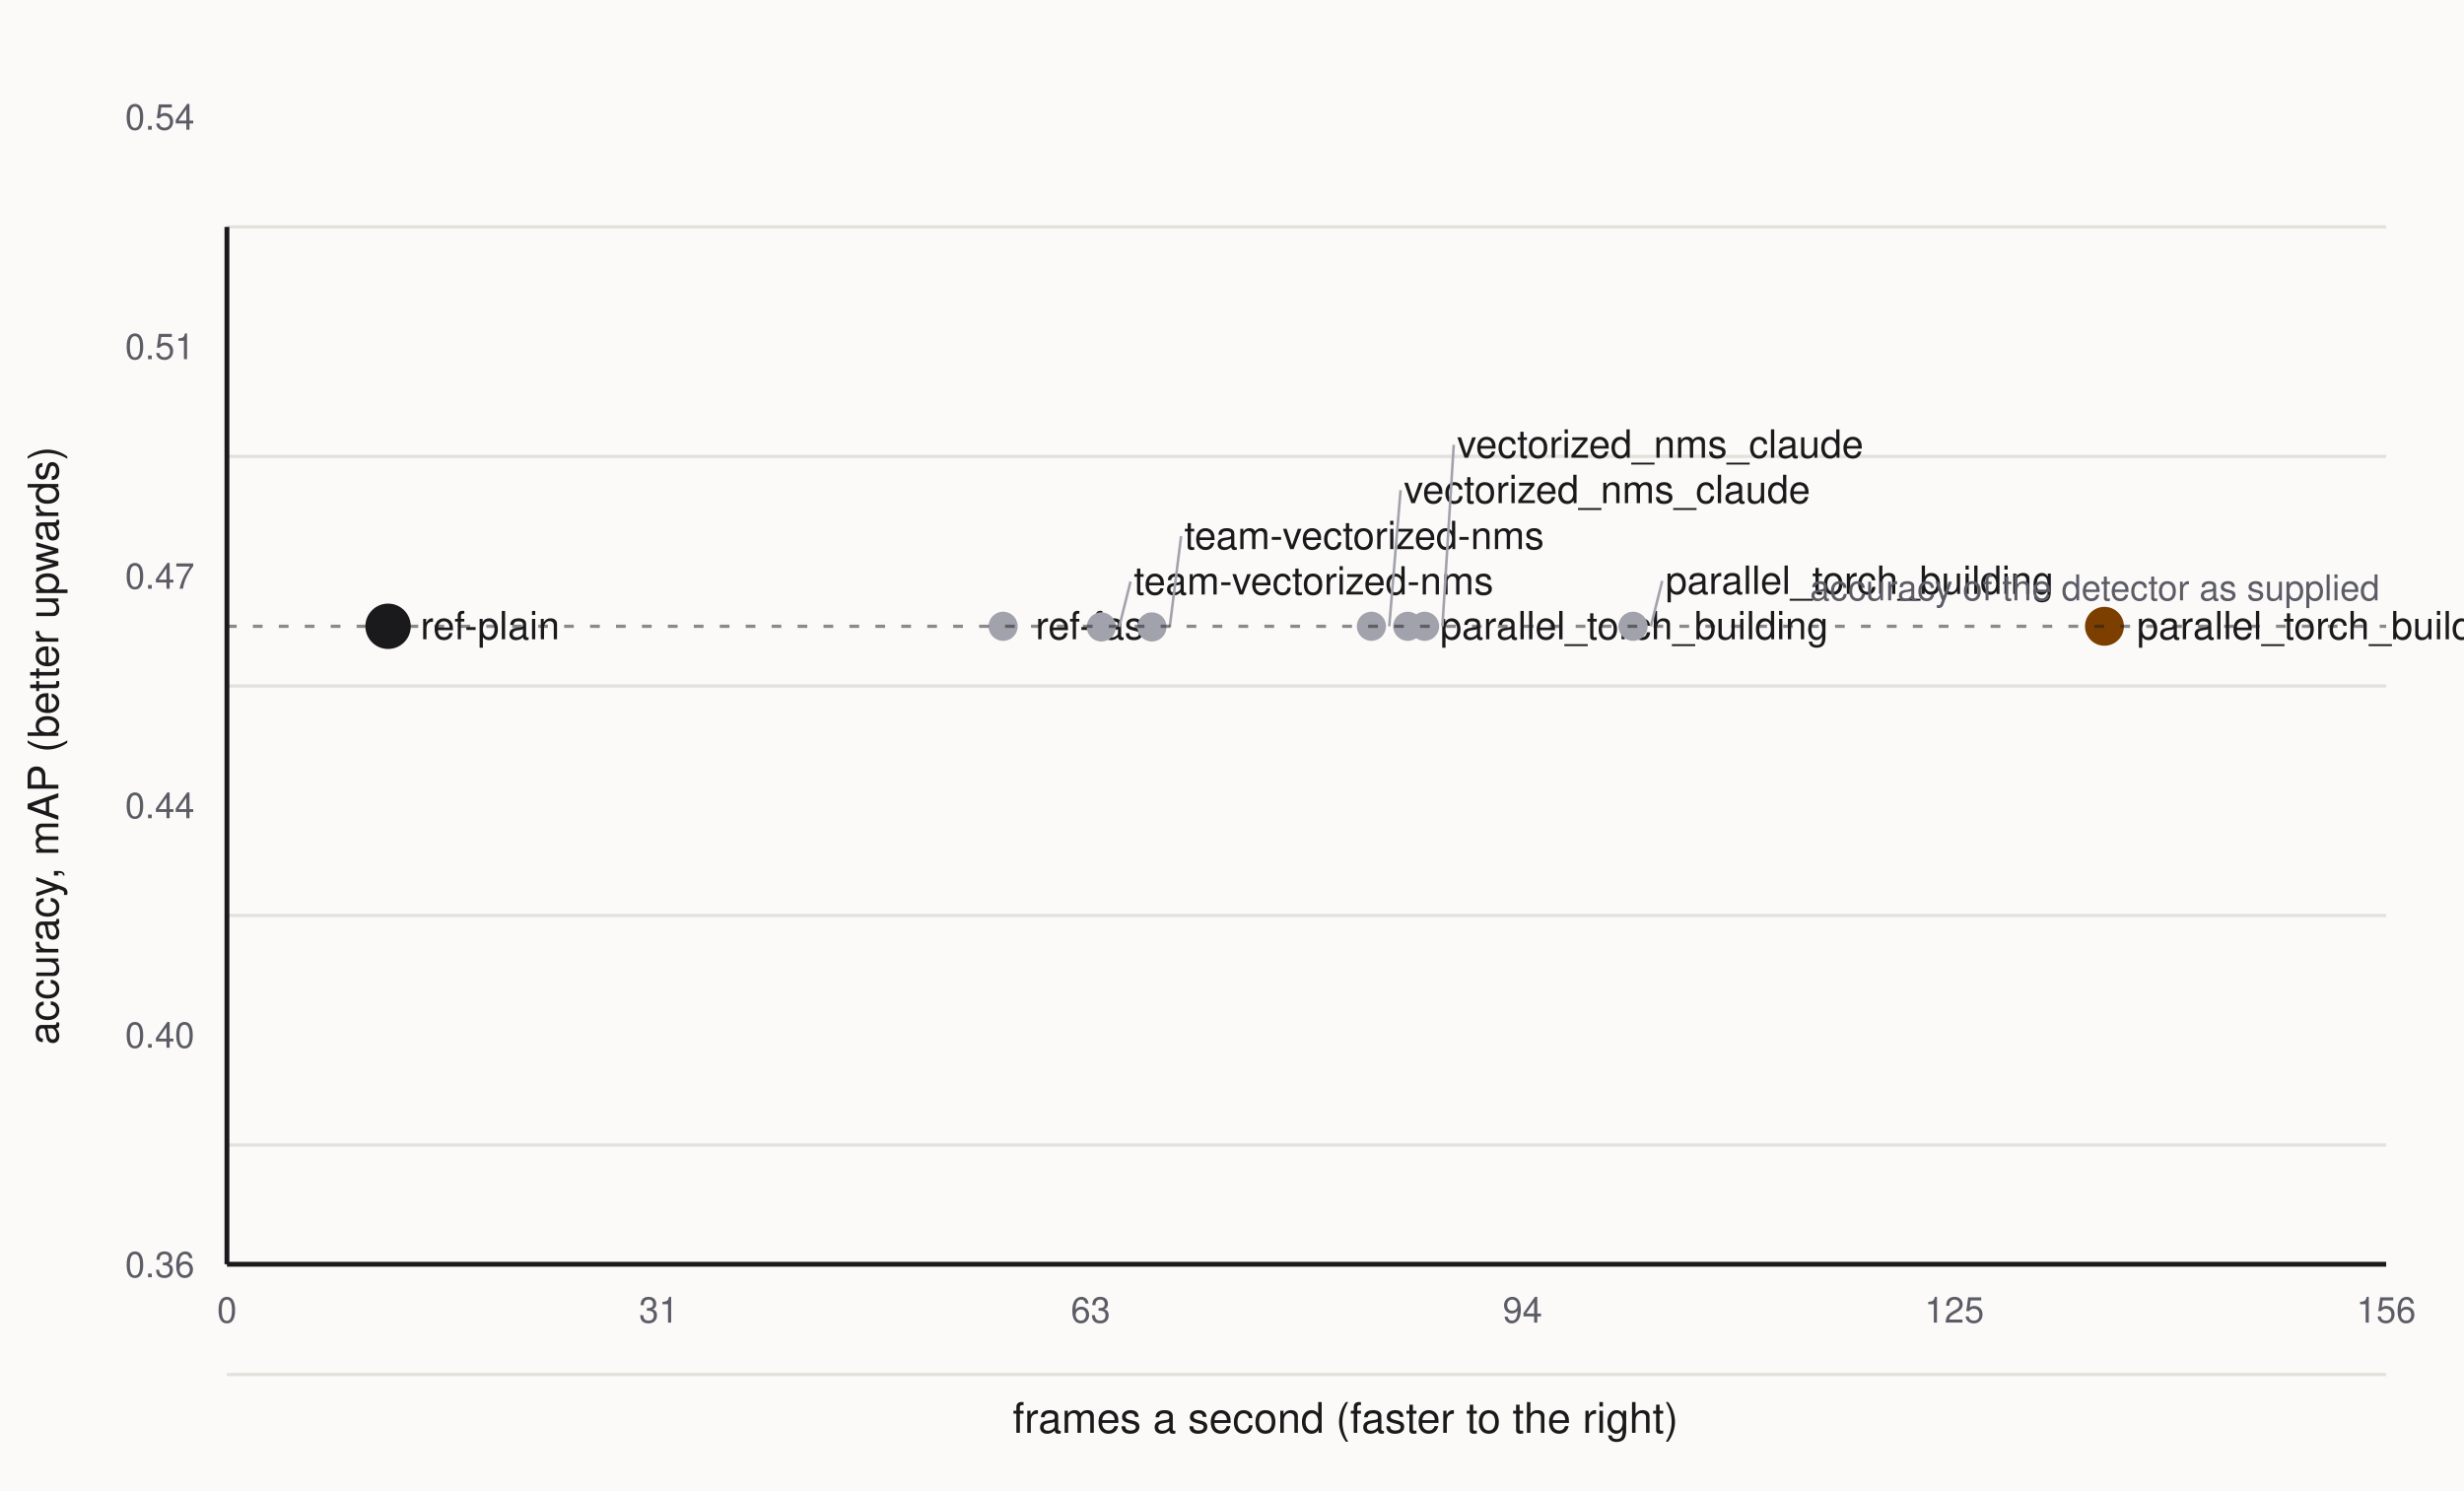
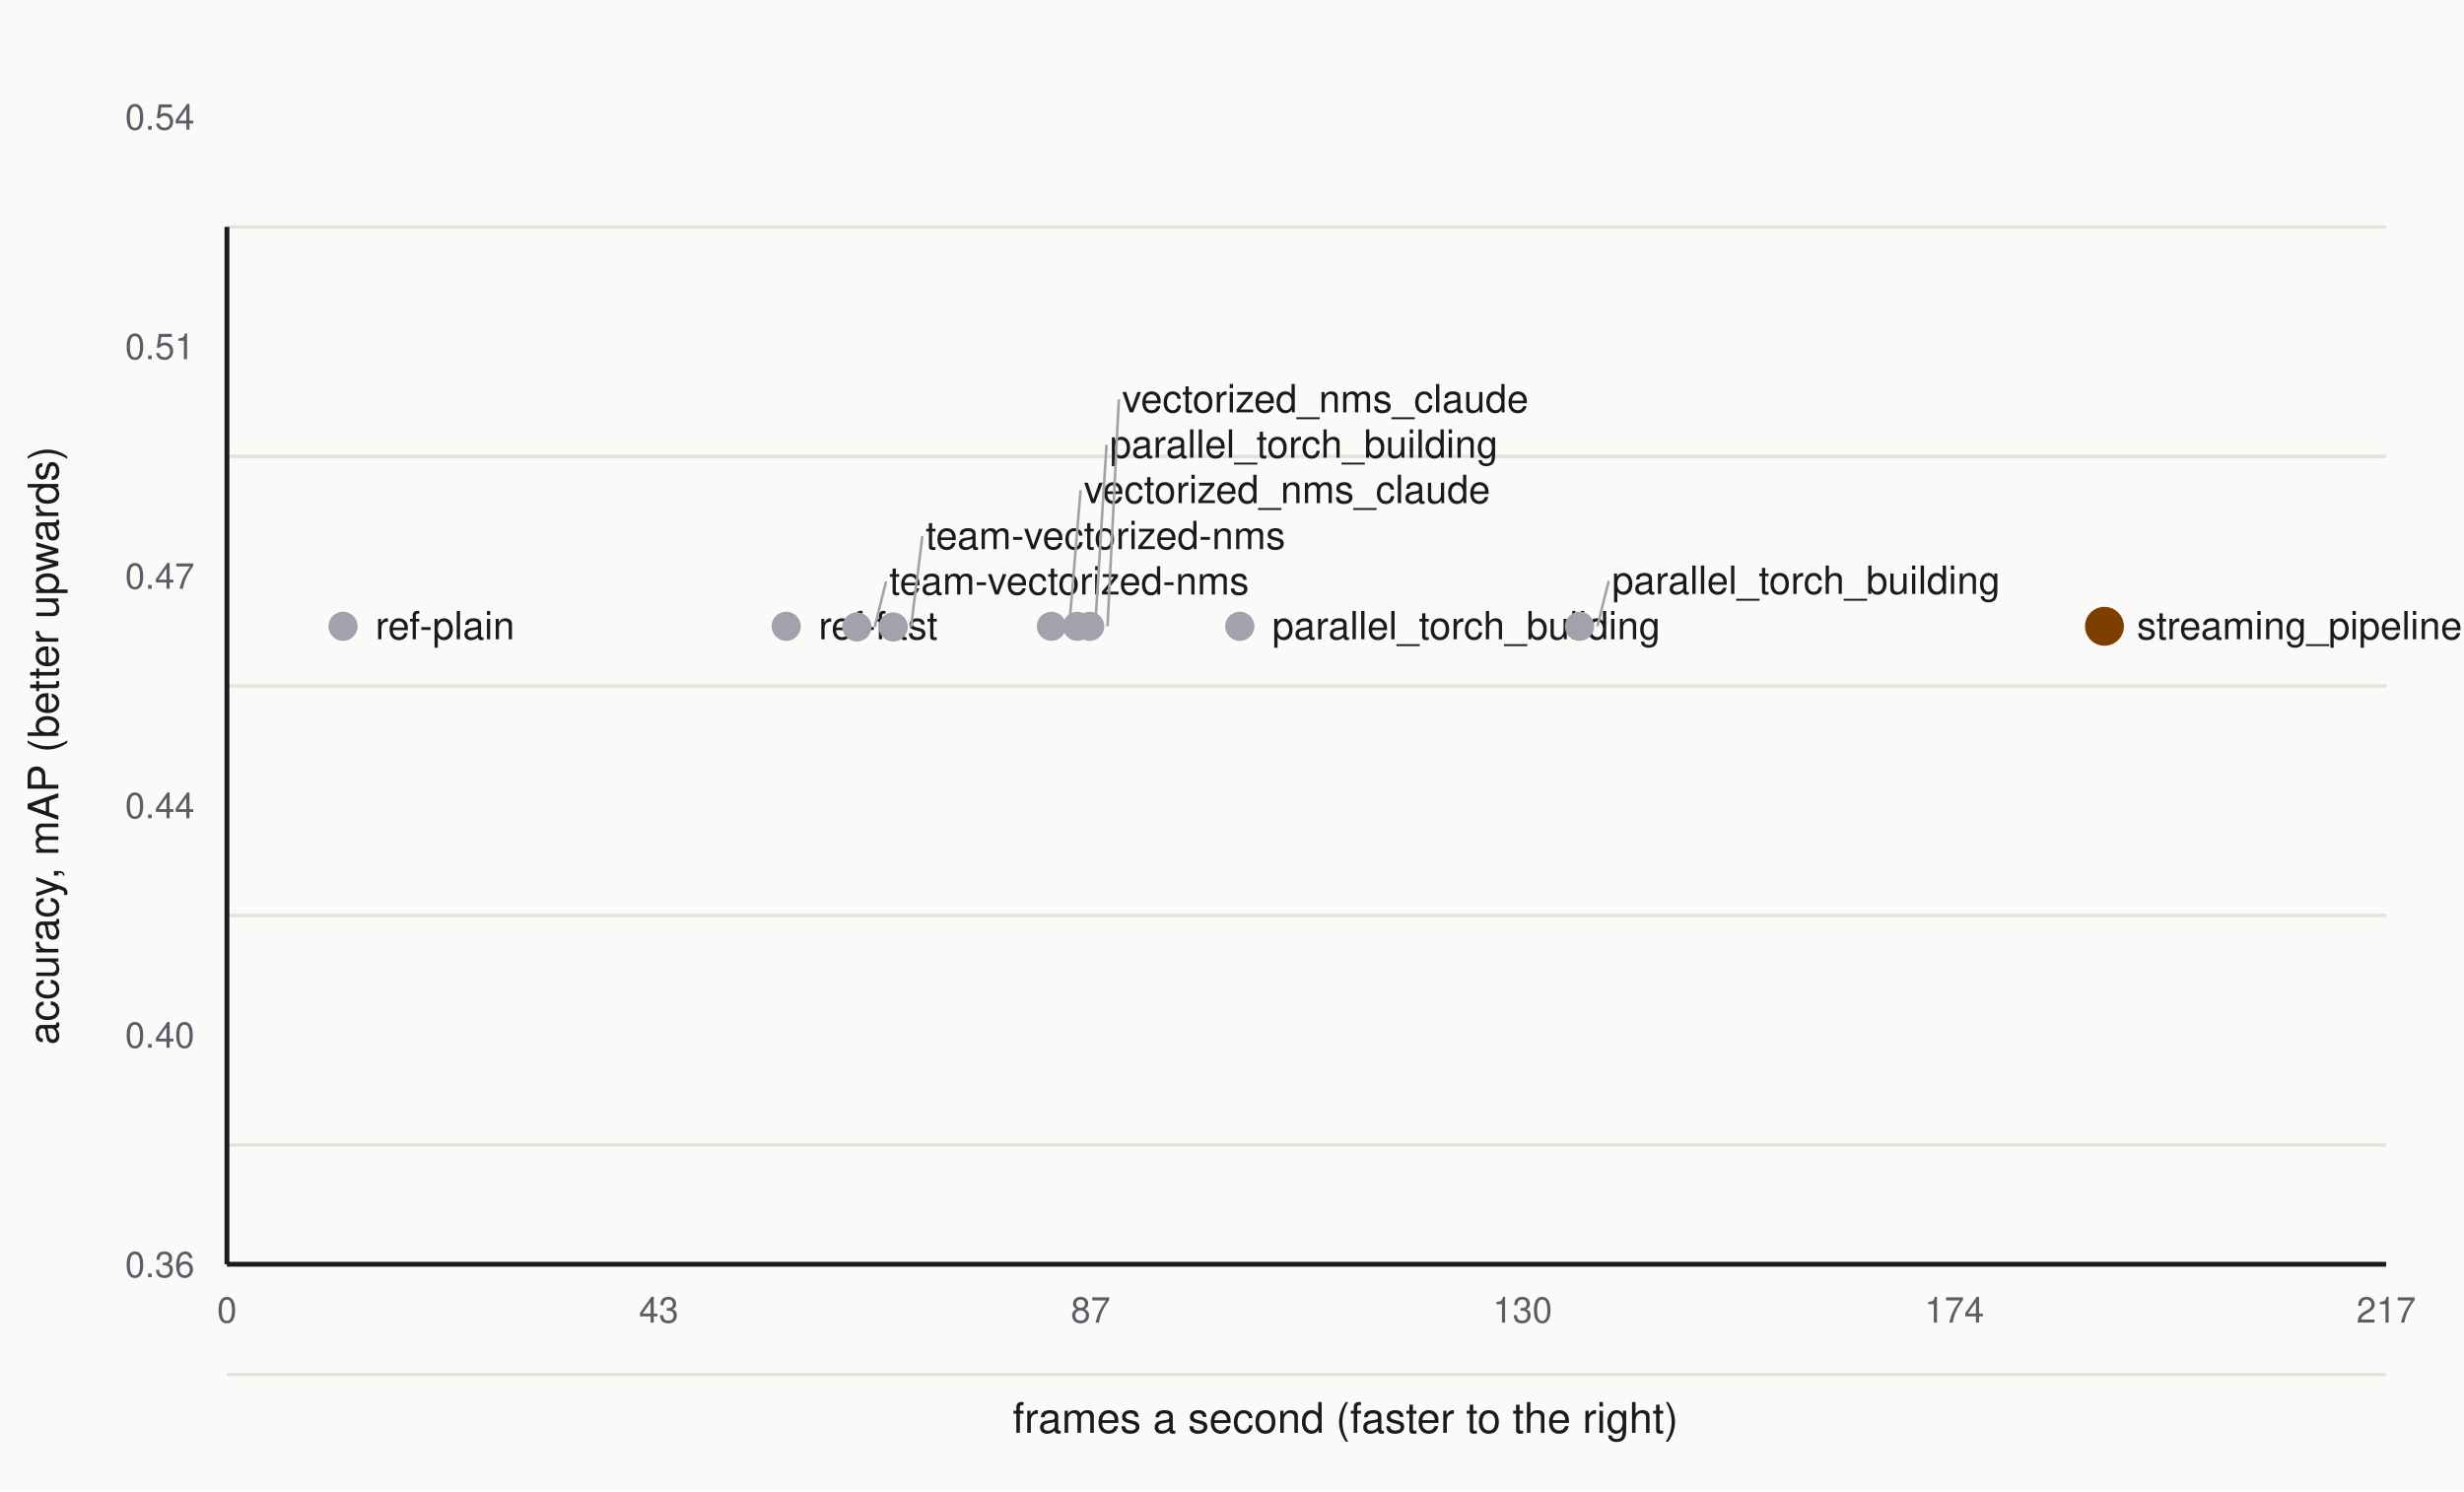
<svg xmlns="http://www.w3.org/2000/svg" width="760" height="460" viewBox="0 0 760 460" font-family="Helvetica,Arial,sans-serif">
  <rect width="760" height="460" fill="#fbfaf8" />
  <line x1="70" y1="70.0" x2="736" y2="70.0" stroke="#e3e1dc" />
  <line x1="70" y1="140.8" x2="736" y2="140.8" stroke="#e3e1dc" />
  <line x1="70" y1="211.6" x2="736" y2="211.6" stroke="#e3e1dc" />
  <line x1="70" y1="282.4" x2="736" y2="282.4" stroke="#e3e1dc" />
  <line x1="70" y1="353.2" x2="736" y2="353.2" stroke="#e3e1dc" />
  <line x1="70" y1="424.0" x2="736" y2="424.0" stroke="#e3e1dc" />
  <line x1="70" y1="390" x2="736" y2="390" stroke="#1a1a1c" stroke-width="1.5" />
  <line x1="70" y1="70" x2="70" y2="390" stroke="#1a1a1c" stroke-width="1.5" />
  <text x="60" y="394.0" font-size="11" fill="#5c5c66" text-anchor="end">0.36</text>
  <text x="60" y="323.2" font-size="11" fill="#5c5c66" text-anchor="end">0.40</text>
  <text x="60" y="252.4" font-size="11" fill="#5c5c66" text-anchor="end">0.44</text>
  <text x="60" y="181.6" font-size="11" fill="#5c5c66" text-anchor="end">0.47</text>
  <text x="60" y="110.8" font-size="11" fill="#5c5c66" text-anchor="end">0.51</text>
  <text x="60" y="40.0" font-size="11" fill="#5c5c66" text-anchor="end">0.54</text>
  <text x="70.0" y="408" font-size="11" fill="#5c5c66" text-anchor="middle">0</text>
-   <text x="203.2" y="408" font-size="11" fill="#5c5c66" text-anchor="middle">31</text>
-   <text x="336.4" y="408" font-size="11" fill="#5c5c66" text-anchor="middle">63</text>
-   <text x="469.6" y="408" font-size="11" fill="#5c5c66" text-anchor="middle">94</text>
-   <text x="602.8" y="408" font-size="11" fill="#5c5c66" text-anchor="middle">125</text>
-   <text x="736.0" y="408" font-size="11" fill="#5c5c66" text-anchor="middle">156</text>
+   <text x="203.2" y="408" font-size="11" fill="#5c5c66" text-anchor="middle">43</text>
+   <text x="336.4" y="408" font-size="11" fill="#5c5c66" text-anchor="middle">87</text>
+   <text x="469.6" y="408" font-size="11" fill="#5c5c66" text-anchor="middle">130</text>
+   <text x="602.8" y="408" font-size="11" fill="#5c5c66" text-anchor="middle">174</text>
+   <text x="736.0" y="408" font-size="11" fill="#5c5c66" text-anchor="middle">217</text>
  <text x="415" y="442" font-size="13" fill="#1a1a1c" text-anchor="middle">frames a second  (faster to the right)</text>
  <text x="18" y="230" font-size="13" fill="#1a1a1c" text-anchor="middle" transform="rotate(-90 18 230)">accuracy, mAP  (better upwards)</text>
-   <circle cx="119.7" cy="193.2" r="7" fill="#1a1a1c" />
-   <text x="129.7" y="197.2" font-size="12" fill="#1a1a1c">ref-plain</text>
-   <circle cx="309.4" cy="193.2" r="4.5" fill="#a2a2ad" />
-   <text x="319.4" y="197.2" font-size="12" fill="#1a1a1c">ref-fast</text>
-   <circle cx="339.7" cy="193.4" r="4.5" fill="#a2a2ad" />
-   <line x1="345.2" y1="193.4" x2="348.7" y2="179.4" stroke="#a2a2ad" stroke-width="0.8" />
-   <text x="349.7" y="183.4" font-size="12" fill="#1a1a1c">team-vectorized-nms</text>
-   <circle cx="355.3" cy="193.4" r="4.5" fill="#a2a2ad" />
-   <line x1="360.8" y1="193.4" x2="364.3" y2="165.4" stroke="#a2a2ad" stroke-width="0.8" />
-   <text x="365.3" y="169.4" font-size="12" fill="#1a1a1c">team-vectorized-nms</text>
-   <circle cx="423.0" cy="193.2" r="4.5" fill="#a2a2ad" />
-   <line x1="428.5" y1="193.2" x2="432.0" y2="151.2" stroke="#a2a2ad" stroke-width="0.8" />
-   <text x="433.0" y="155.2" font-size="12" fill="#1a1a1c">vectorized_nms_claude</text>
-   <circle cx="434.2" cy="193.2" r="4.5" fill="#a2a2ad" />
-   <text x="444.2" y="197.2" font-size="12" fill="#1a1a1c">parallel_torch_building</text>
-   <circle cx="439.4" cy="193.2" r="4.5" fill="#a2a2ad" />
-   <line x1="444.9" y1="193.2" x2="448.4" y2="137.2" stroke="#a2a2ad" stroke-width="0.8" />
-   <text x="449.4" y="141.2" font-size="12" fill="#1a1a1c">vectorized_nms_claude</text>
-   <circle cx="503.7" cy="193.2" r="4.5" fill="#a2a2ad" />
-   <line x1="509.2" y1="193.2" x2="512.7" y2="179.2" stroke="#a2a2ad" stroke-width="0.8" />
-   <text x="513.7" y="183.2" font-size="12" fill="#1a1a1c">parallel_torch_building</text>
+   <circle cx="105.8" cy="193.2" r="4.5" fill="#a2a2ad" />
+   <text x="115.8" y="197.2" font-size="12" fill="#1a1a1c">ref-plain</text>
+   <circle cx="242.5" cy="193.2" r="4.5" fill="#a2a2ad" />
+   <text x="252.5" y="197.2" font-size="12" fill="#1a1a1c">ref-fast</text>
+   <circle cx="264.3" cy="193.4" r="4.5" fill="#a2a2ad" />
+   <line x1="269.8" y1="193.4" x2="273.3" y2="179.4" stroke="#a2a2ad" stroke-width="0.8" />
+   <text x="274.3" y="183.4" font-size="12" fill="#1a1a1c">team-vectorized-nms</text>
+   <circle cx="275.5" cy="193.4" r="4.5" fill="#a2a2ad" />
+   <line x1="281.0" y1="193.4" x2="284.5" y2="165.4" stroke="#a2a2ad" stroke-width="0.8" />
+   <text x="285.5" y="169.4" font-size="12" fill="#1a1a1c">team-vectorized-nms</text>
+   <circle cx="324.3" cy="193.2" r="4.5" fill="#a2a2ad" />
+   <line x1="329.8" y1="193.2" x2="333.3" y2="151.2" stroke="#a2a2ad" stroke-width="0.8" />
+   <text x="334.3" y="155.2" font-size="12" fill="#1a1a1c">vectorized_nms_claude</text>
+   <circle cx="332.3" cy="193.2" r="4.5" fill="#a2a2ad" />
+   <line x1="337.8" y1="193.2" x2="341.3" y2="137.2" stroke="#a2a2ad" stroke-width="0.8" />
+   <text x="342.3" y="141.2" font-size="12" fill="#1a1a1c">parallel_torch_building</text>
+   <circle cx="336.1" cy="193.2" r="4.5" fill="#a2a2ad" />
+   <line x1="341.6" y1="193.2" x2="345.1" y2="123.2" stroke="#a2a2ad" stroke-width="0.8" />
+   <text x="346.1" y="127.2" font-size="12" fill="#1a1a1c">vectorized_nms_claude</text>
+   <circle cx="382.4" cy="193.2" r="4.5" fill="#a2a2ad" />
+   <text x="392.4" y="197.2" font-size="12" fill="#1a1a1c">parallel_torch_building</text>
+   <circle cx="487.2" cy="193.2" r="4.5" fill="#a2a2ad" />
+   <line x1="492.7" y1="193.2" x2="496.2" y2="179.2" stroke="#a2a2ad" stroke-width="0.8" />
+   <text x="497.2" y="183.2" font-size="12" fill="#1a1a1c">parallel_torch_building</text>
  <circle cx="649.1" cy="193.2" r="6" fill="#7c3f00" />
-   <text x="659.1" y="197.2" font-size="12" fill="#1a1a1c">parallel_torch_building</text>
-   <line x1="70" y1="193.2" x2="736" y2="193.2" stroke="#1a1a1c" stroke-width="1" stroke-dasharray="3 5" opacity="0.5" />
-   <text x="734" y="185.2" font-size="11" fill="#5c5c66" text-anchor="end">accuracy of the detector as supplied</text>
+   <text x="659.1" y="197.2" font-size="12" fill="#1a1a1c">streaming_pipeline</text>
</svg>
